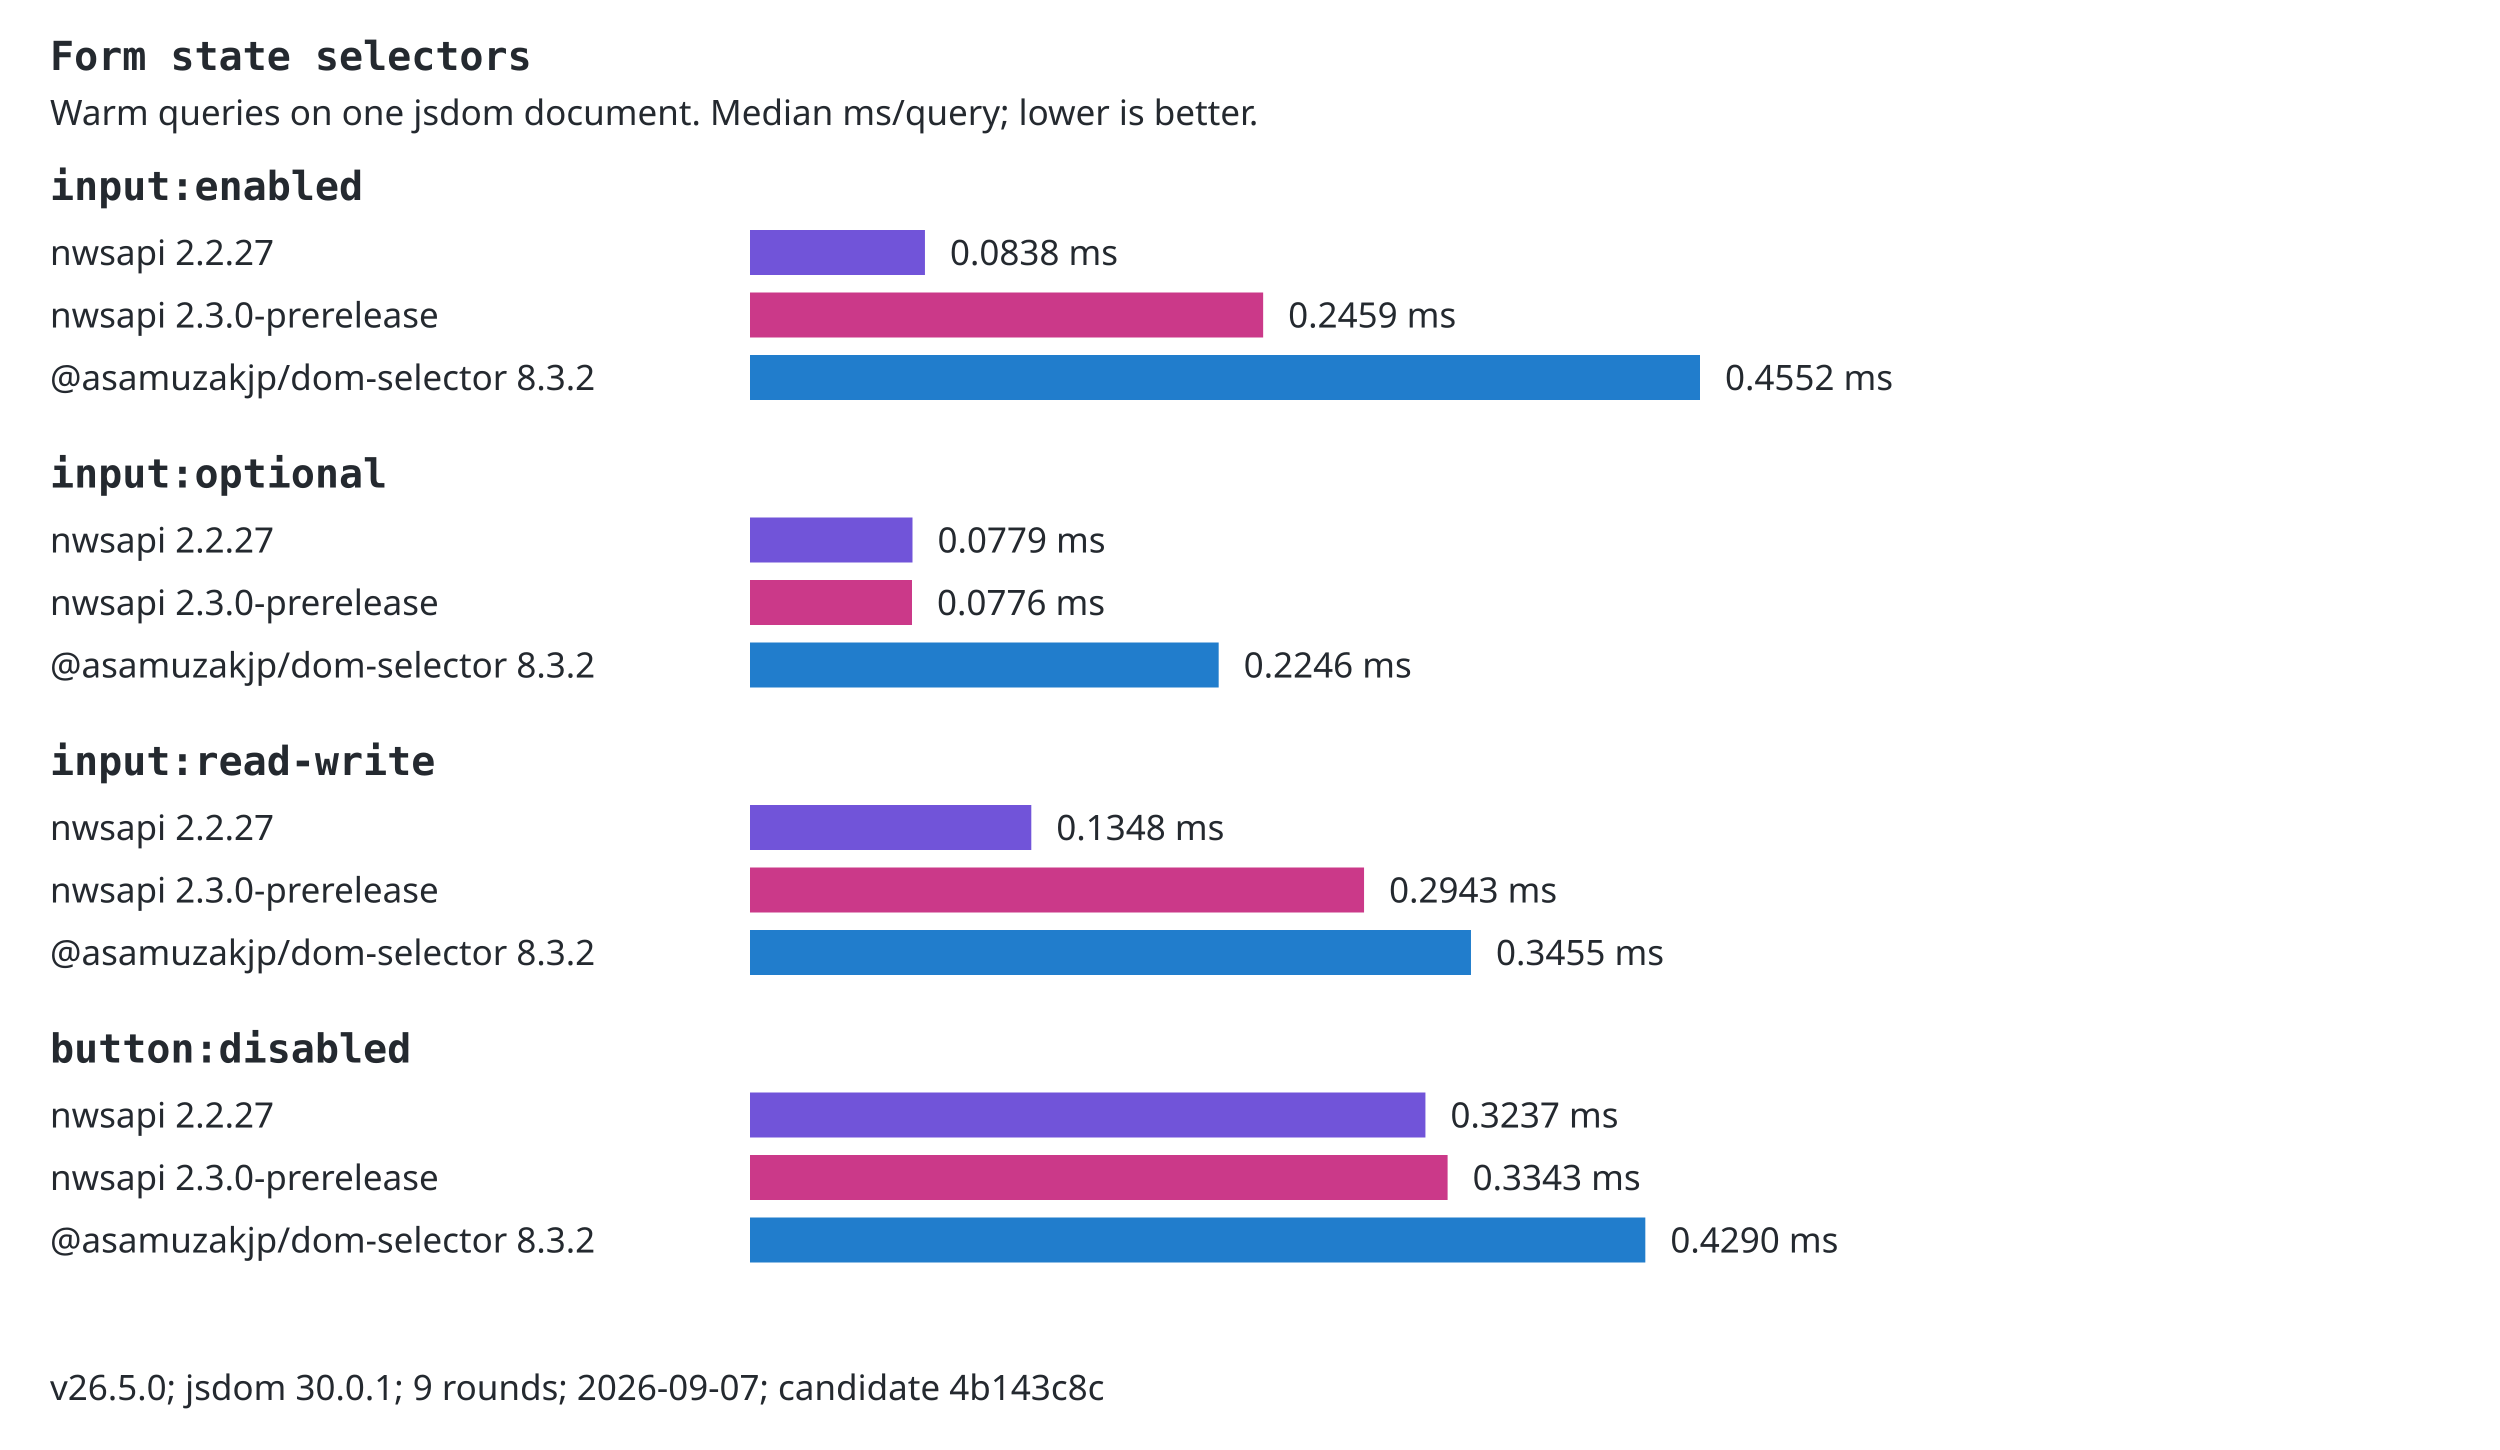
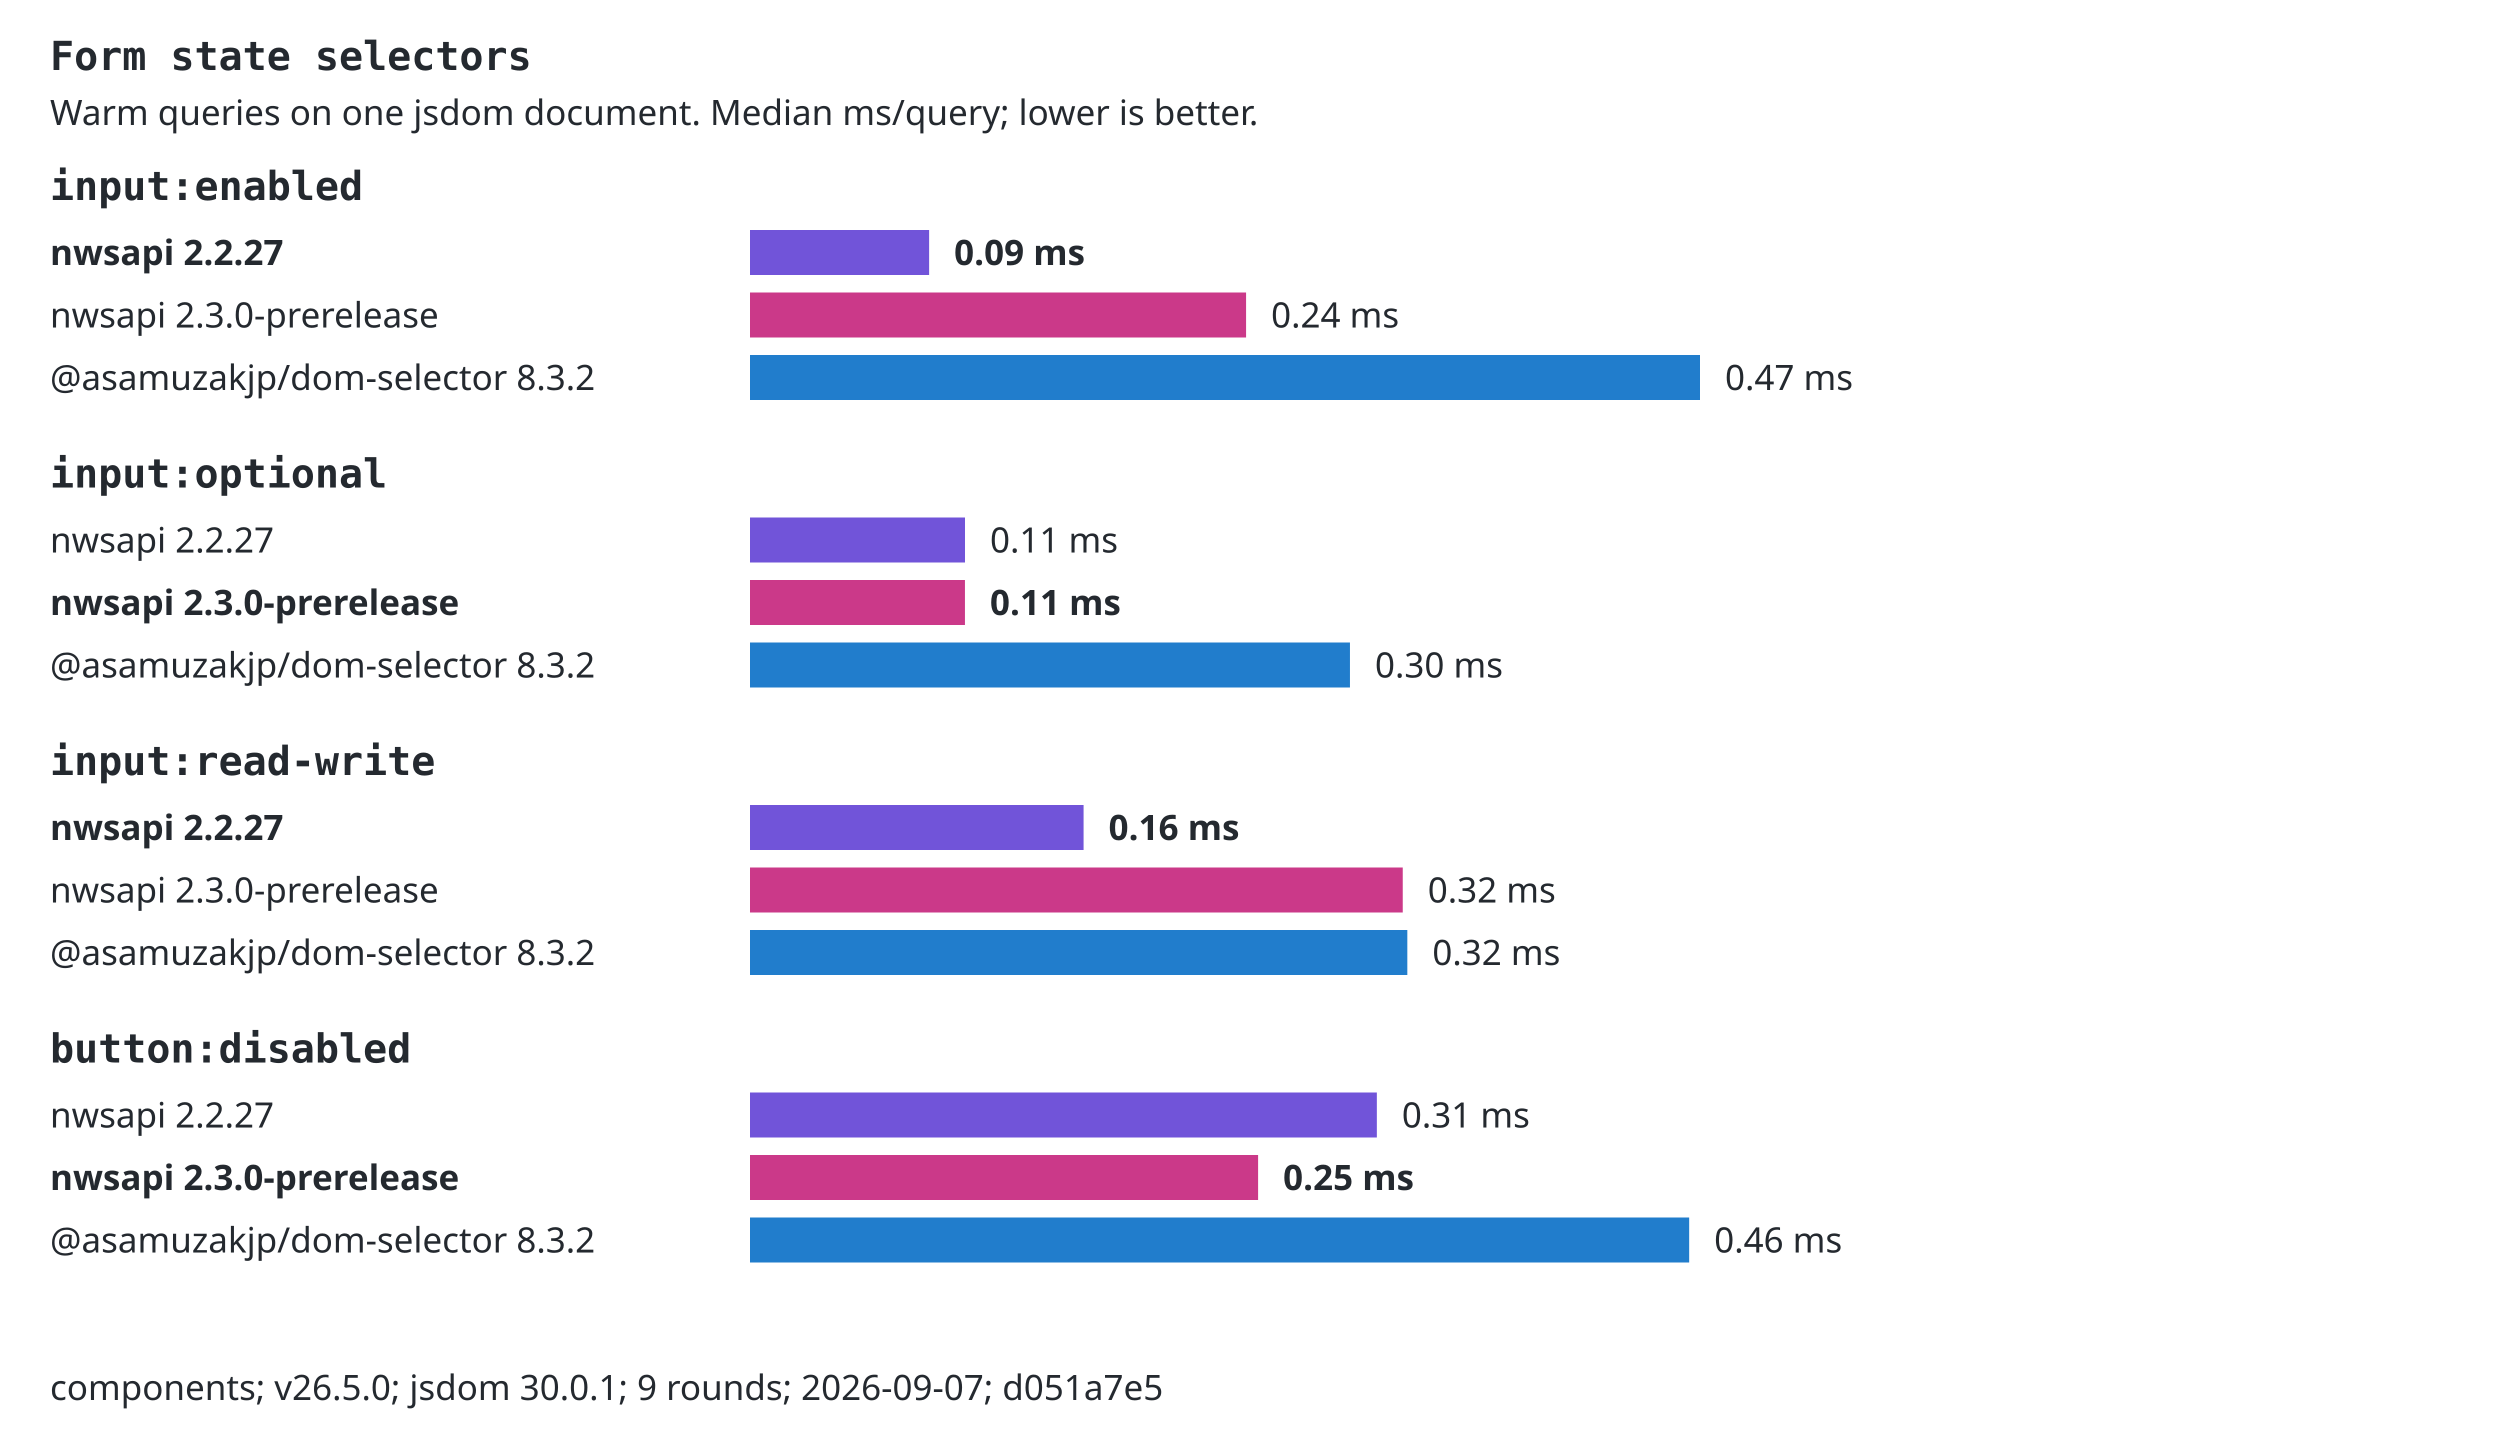
<svg xmlns="http://www.w3.org/2000/svg" width="1000" height="580" viewBox="0 0 1000 580" role="img">
  <style>text{font:14px system-ui,sans-serif;fill:#24292f}.selector{font:16px monospace;font-weight:600}.background{fill:#fff}.bar{transform-box:fill-box;transform-origin:left center;animation:fill 800ms ease-out both}@keyframes fill{from{transform:scaleX(0)}to{transform:scaleX(1)}}@media(prefers-reduced-motion:reduce){.bar{animation:none}}@media(prefers-color-scheme:dark){text{fill:#e6edf3}.background{fill:#0d1117}}</style>
  <rect class="background" width="1000" height="580" />
  <text x="20" y="28" class="selector">Form state selectors</text>
  <text x="20" y="50">Warm queries on one jsdom document. Median ms/query; lower is better.</text>
  <text x="20" y="80" class="selector">input:enabled</text>
-   <text x="20" y="106">nwsapi 2.2.27</text>
-   <rect class="bar" x="300" y="92" width="69.98" height="18" fill="#7154d9" />
-   <text x="379.979" y="106">0.0838 ms</text>
+   <text x="20" y="106" style="font-weight:700">nwsapi 2.2.27</text>
+   <rect class="bar" x="300" y="92" width="71.65" height="18" fill="#7154d9" />
+   <text x="381.646" y="106" style="font-weight:700">0.09 ms</text>
  <text x="20" y="131">nwsapi 2.3.0-prerelease</text>
-   <rect class="bar" x="300" y="117" width="205.26" height="18" fill="#cb3989" />
-   <text x="515.26" y="131">0.2459 ms</text>
+   <rect class="bar" x="300" y="117" width="198.43" height="18" fill="#cb3989" />
+   <text x="508.432" y="131">0.24 ms</text>
  <text x="20" y="156">@asamuzakjp/dom-selector 8.3.2</text>
  <rect class="bar" x="300" y="142" width="380" height="18" fill="#217dcc" />
-   <text x="690" y="156">0.4552 ms</text>
+   <text x="690" y="156">0.47 ms</text>
  <text x="20" y="195" class="selector">input:optional</text>
  <text x="20" y="221">nwsapi 2.2.27</text>
-   <rect class="bar" x="300" y="207" width="65" height="18" fill="#7154d9" />
-   <text x="375.001" y="221">0.0779 ms</text>
-   <text x="20" y="246">nwsapi 2.3.0-prerelease</text>
-   <rect class="bar" x="300" y="232" width="64.8" height="18" fill="#cb3989" />
-   <text x="374.802" y="246">0.0776 ms</text>
+   <rect class="bar" x="300" y="207" width="86" height="18" fill="#7154d9" />
+   <text x="396.001" y="221">0.11 ms</text>
+   <text x="20" y="246" style="font-weight:700">nwsapi 2.3.0-prerelease</text>
+   <rect class="bar" x="300" y="232" width="85.98" height="18" fill="#cb3989" />
+   <text x="395.984" y="246" style="font-weight:700">0.11 ms</text>
  <text x="20" y="271">@asamuzakjp/dom-selector 8.3.2</text>
-   <rect class="bar" x="300" y="257" width="187.47" height="18" fill="#217dcc" />
-   <text x="497.472" y="271">0.2246 ms</text>
+   <rect class="bar" x="300" y="257" width="239.98" height="18" fill="#217dcc" />
+   <text x="549.979" y="271">0.30 ms</text>
  <text x="20" y="310" class="selector">input:read-write</text>
-   <text x="20" y="336">nwsapi 2.2.27</text>
-   <rect class="bar" x="300" y="322" width="112.52" height="18" fill="#7154d9" />
-   <text x="422.524" y="336">0.1348 ms</text>
+   <text x="20" y="336" style="font-weight:700">nwsapi 2.2.27</text>
+   <rect class="bar" x="300" y="322" width="133.43" height="18" fill="#7154d9" />
+   <text x="443.426" y="336" style="font-weight:700">0.16 ms</text>
  <text x="20" y="361">nwsapi 2.3.0-prerelease</text>
-   <rect class="bar" x="300" y="347" width="245.62" height="18" fill="#cb3989" />
-   <text x="555.62" y="361">0.2943 ms</text>
+   <rect class="bar" x="300" y="347" width="261.1" height="18" fill="#cb3989" />
+   <text x="571.102" y="361">0.32 ms</text>
  <text x="20" y="386">@asamuzakjp/dom-selector 8.3.2</text>
-   <rect class="bar" x="300" y="372" width="288.39" height="18" fill="#217dcc" />
-   <text x="598.392" y="386">0.3455 ms</text>
+   <rect class="bar" x="300" y="372" width="262.93" height="18" fill="#217dcc" />
+   <text x="572.93" y="386">0.32 ms</text>
  <text x="20" y="425" class="selector">button:disabled</text>
  <text x="20" y="451">nwsapi 2.2.27</text>
-   <rect class="bar" x="300" y="437" width="270.17" height="18" fill="#7154d9" />
-   <text x="580.171" y="451">0.3237 ms</text>
-   <text x="20" y="476">nwsapi 2.3.0-prerelease</text>
-   <rect class="bar" x="300" y="462" width="279.04" height="18" fill="#cb3989" />
-   <text x="589.038" y="476">0.3343 ms</text>
+   <rect class="bar" x="300" y="437" width="250.74" height="18" fill="#7154d9" />
+   <text x="560.735" y="451">0.31 ms</text>
+   <text x="20" y="476" style="font-weight:700">nwsapi 2.3.0-prerelease</text>
+   <rect class="bar" x="300" y="462" width="203.24" height="18" fill="#cb3989" />
+   <text x="513.235" y="476" style="font-weight:700">0.25 ms</text>
  <text x="20" y="501">@asamuzakjp/dom-selector 8.3.2</text>
-   <rect class="bar" x="300" y="487" width="358.13" height="18" fill="#217dcc" />
-   <text x="668.134" y="501">0.4290 ms</text>
-   <text x="20" y="560">v26.5.0; jsdom 30.0.1; 9 rounds; 2026-09-07; candidate 4b143c8c</text>
+   <rect class="bar" x="300" y="487" width="375.67" height="18" fill="#217dcc" />
+   <text x="685.671" y="501">0.46 ms</text>
+   <text x="20" y="560">components; v26.5.0; jsdom 30.0.1; 9 rounds; 2026-09-07; d051a7e5</text>
</svg>
